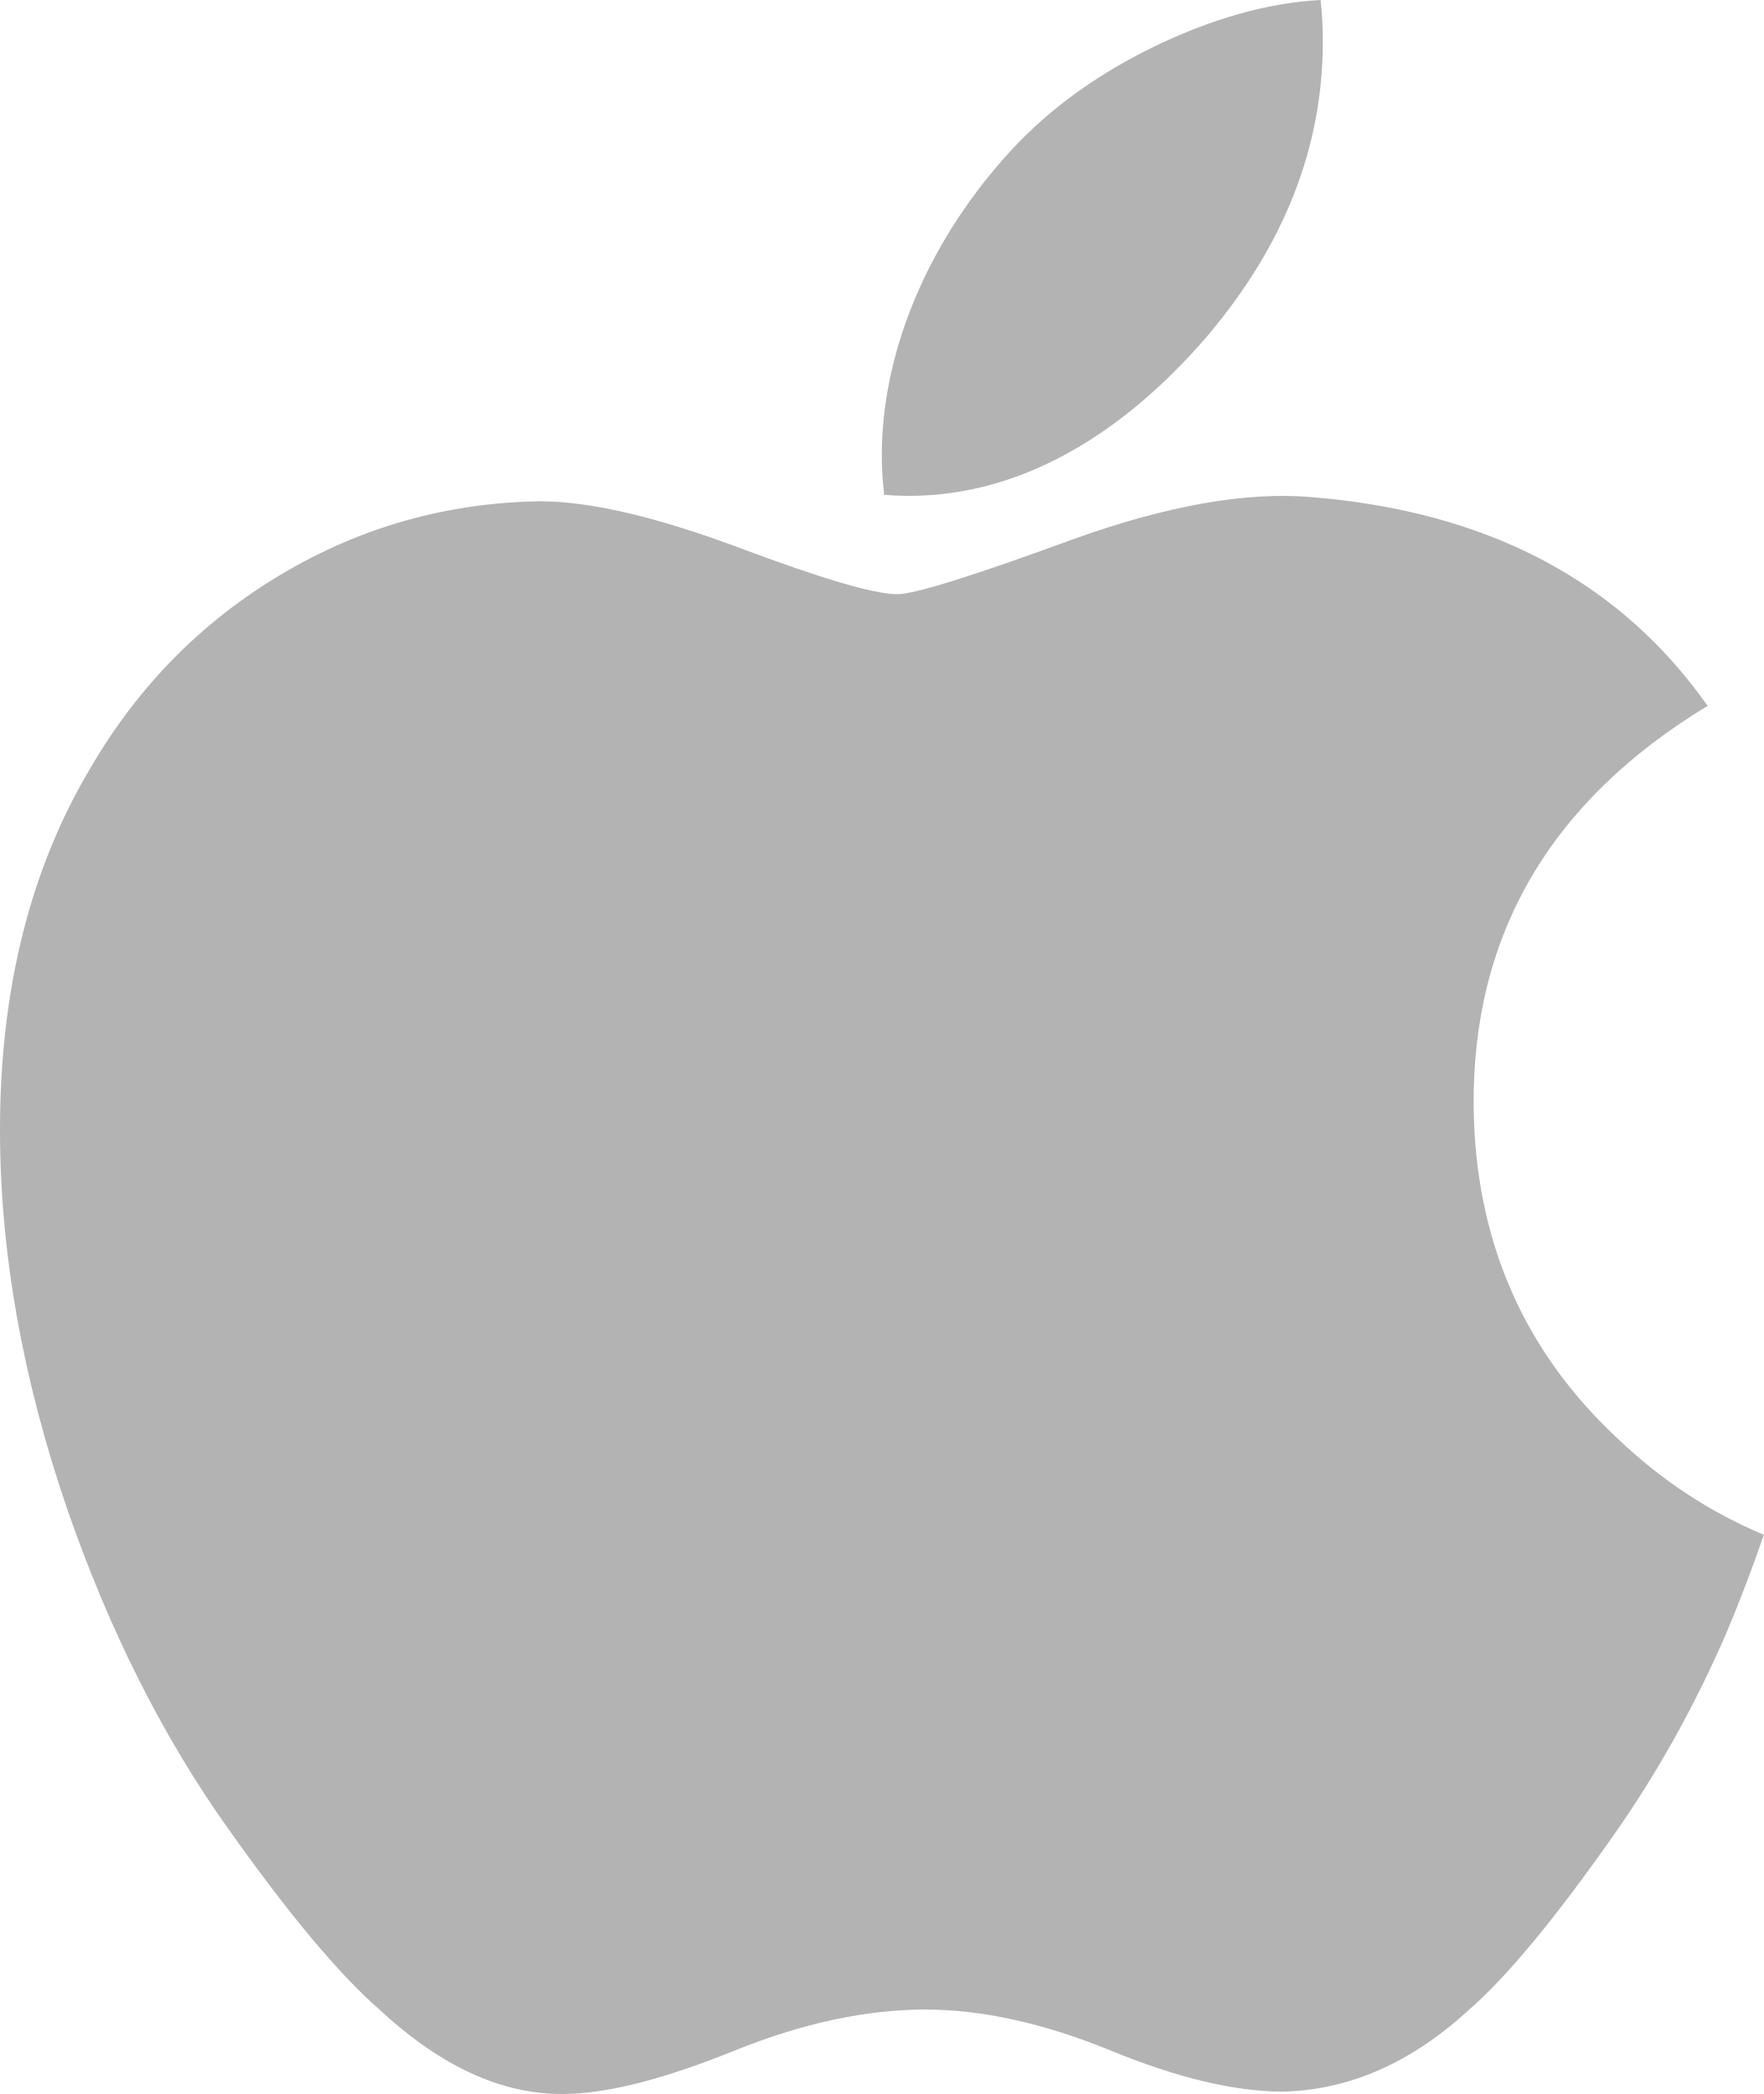
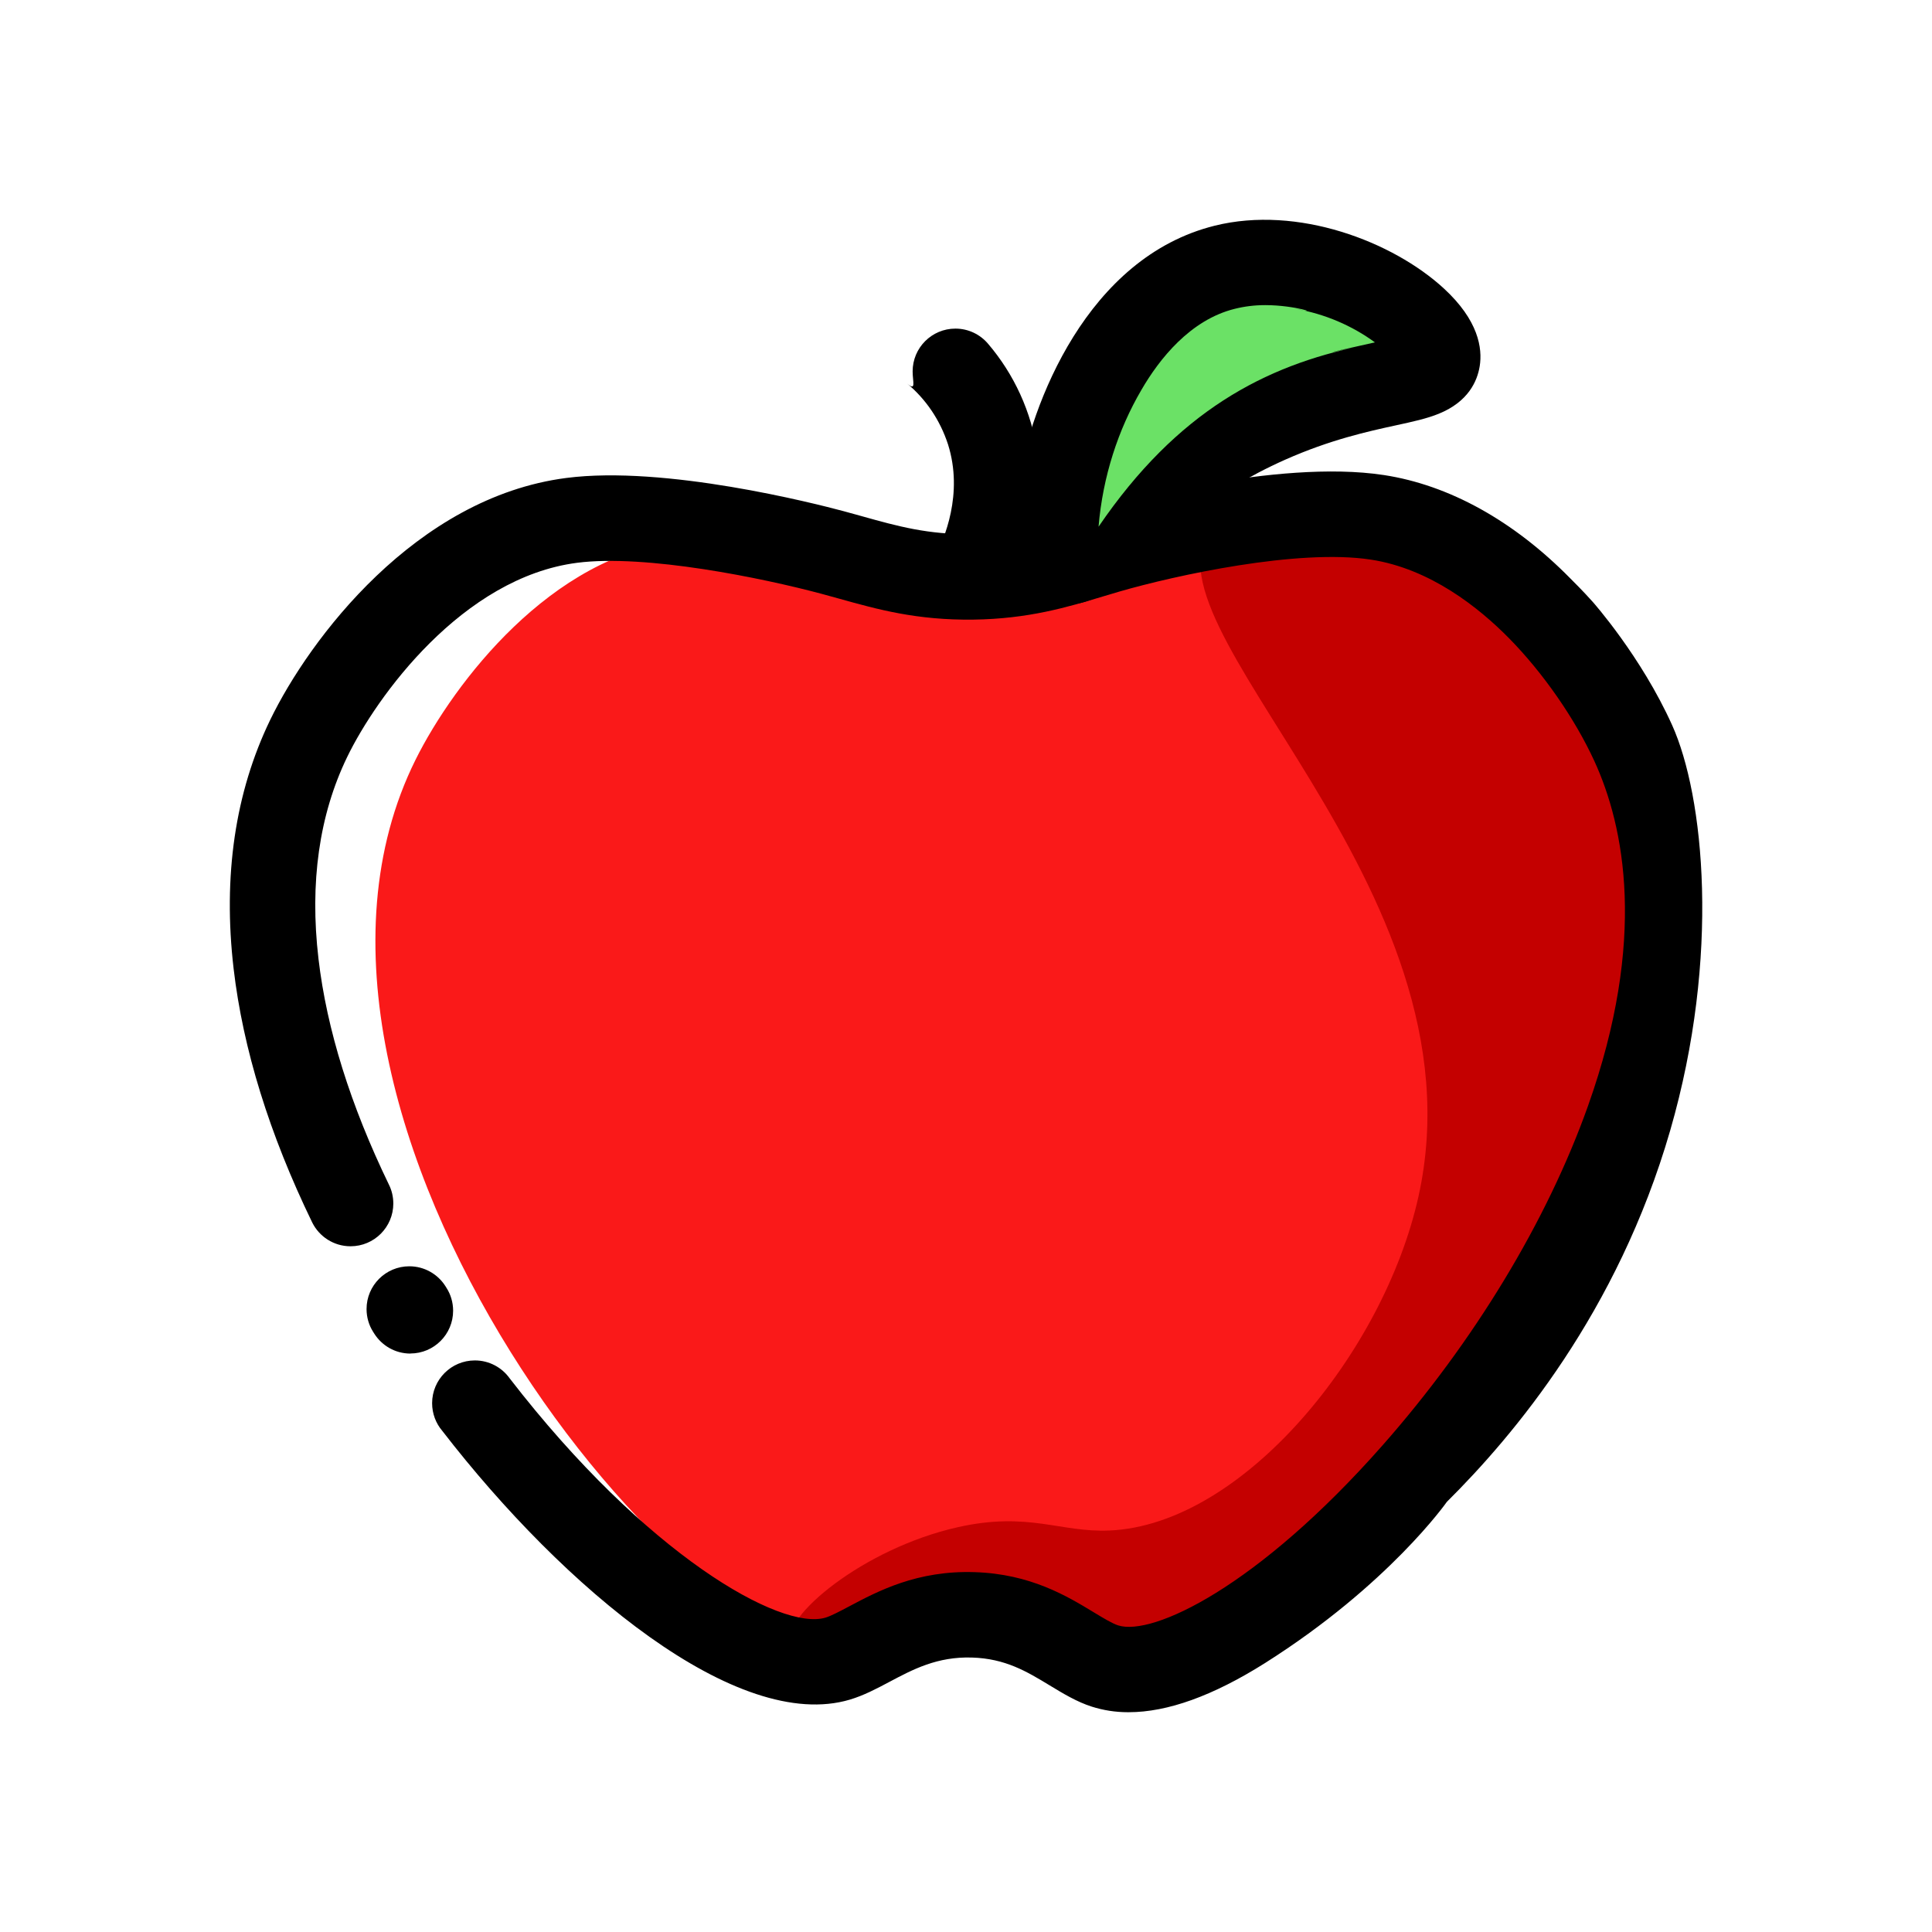
- <svg xmlns="http://www.w3.org/2000/svg" width="842.32" height="1000">
-   <path fill="#b3b3b3" d="M824.666 779.304c-15.123 34.937-33.024 67.097-53.764 96.664-28.271 40.307-51.418 68.208-69.257 83.701-27.653 25.431-57.282 38.456-89.01 39.196-22.777 0-50.245-6.481-82.22-19.629-32.079-13.086-61.56-19.567-88.516-19.567-28.271 0-58.591 6.481-91.022 19.567-32.481 13.148-58.646 19.999-78.652 20.678-30.425 1.296-60.751-12.098-91.022-40.246-19.32-16.851-43.486-45.739-72.436-86.664-31.061-43.702-56.597-94.38-76.603-152.156C10.74 658.443 0 598.013 0 539.508c0-67.016 14.481-124.817 43.486-173.254C66.282 327.348 96.608 296.658 134.564 274.128c37.956-22.53 78.967-34.011 123.132-34.746 24.166 0 55.856 7.475 95.238 22.166 39.27 14.74 64.486 22.215 75.541 22.215 8.265 0 36.277-8.741 83.763-26.166 44.906-16.16 82.806-22.851 113.855-20.215 84.133 6.79 147.341 39.956 189.377 99.707-75.245 45.591-112.466 109.447-111.725 191.365.679 63.807 23.826 116.904 69.319 159.063 20.617 19.567 43.641 34.69 69.257 45.431-5.555 16.111-11.419 31.542-17.654 46.357zM631.709 20.006c0 50.011-18.271 96.707-54.69 139.928-43.949 51.381-97.108 81.072-154.755 76.387-.735-6-1.16-12.314-1.16-18.95 0-48.011 20.901-99.392 58.017-141.403 18.53-21.271 42.097-38.957 70.677-53.066C578.316 9.002 605.29 1.316 630.66 0c.741 6.686 1.049 13.372 1.049 20.005z" />
+ <svg xmlns="http://www.w3.org/2000/svg" width="800px" height="800px" viewBox="0 0 1024 1024" class="icon" version="1.1">
+   <path d="M359.612 287.101c-67.154 7.126-118.967 74.586-139.36 115.568-94.098 189.508 149.126 490.461 237.423 470.383 13.471-3.058 27.419-14.276 58.214-17.177 42.772-4.034 65.714 12.996 91.548 15.975 56.243 6.492 107.115-55.994 142.759-99.762 40.201-49.366 157.161-192.987 112.667-346.601-7.229-24.926-25.641-88.545-85.577-123.419-3.875-2.266-74.722-42.181-141.23-17.233-25.142 9.427-34.478 22.524-65.714 27.193-28.801 4.306-49.648-2.266-72.514-7.93-37.038-9.087-101.382-20.903-138.217-16.995z" fill="#FA1919" />
+   <path d="M751.795 634.281c-18.321 82.416-92.907 173.861-163.733 176.921-26.15 1.133-42.953-10.198-80.501-1.734-49.943 11.228-93.587 47.7-88.658 61.534 3.398 9.427 29.198 8.102 31.724 7.93 28.972-1.711 36.438-20.394 59.063-23.045 25.686-2.991 36.608 18.717 61.817 27.193 42.737 14.343 90.822-21.38 117.664-41.322 94.041-69.851 220.553-251.405 170.292-428.279-8.838-31.102-25.062-85.158-76.988-118.683-43.905-28.325-115.419-43.213-139.45-15.862-44.788 50.917 145.683 189.316 108.77 355.347z" fill="#C40000" />
+   <path d="M598.237 907.506c-0.121 0.001-0.263 0.002-0.407 0.002-6.681 0-13.12-1.035-19.165-2.957-7.881-2.506-15.246-6.969-22.359-11.287-12.032-7.298-23.407-14.196-41.127-14.73-18.423-0.577-31.294 6.278-43.769 12.893-6.969 3.705-13.597 7.194-20.903 9.393-59.551 17.778-151.461-58.747-216.123-142.476-3.329-3.92-5.354-9.037-5.354-14.628 0-12.515 10.146-22.661 22.661-22.661 7.615 0 14.352 3.757 18.461 9.517 72.401 93.758 143.691 133.878 167.337 126.82 3.037-0.907 7.693-3.398 12.61-5.993 15.206-8.066 36.019-19.125 66.453-18.128 29.617 0.929 49.025 12.701 63.2 21.301 5.042 3.058 9.812 5.948 12.939 6.934 18.128 5.722 73.646-20.1 140.075-95.435 48.505-54.974 87.174-118.831 108.871-179.798 31.521-88.557 19.261-148.346 3.398-182.915-10.311-22.457-27.193-46.759-45.15-65.013-16.122-16.383-41.921-36.935-73.329-41.74-38.602-5.914-103.829 8.43-132.925 16.838-3.093 0.895-6.141 1.813-9.212 2.741-18.411 5.552-39.27 11.851-68.559 12.226-29.957 0.386-50.793-5.438-70.95-11.069-3.172-0.883-6.368-1.779-9.597-2.639-31.001-8.304-93.145-21.097-129.458-16.406-60.729 7.84-106.277 70.79-121.868 102.98-14.809 30.593-19.918 66.531-15.182 106.934 4.373 37.389 16.995 77.702 37.389 119.793 1.433 2.889 2.27 6.289 2.27 9.885 0 12.517-10.147 22.663-22.663 22.663-8.921 0-16.637-5.153-20.335-12.646-22.719-46.801-36.678-91.987-41.641-134.439-5.744-49.129 0.794-93.532 19.42-131.974 20.722-42.748 77.045-117.833 156.854-128.155 52.243-6.798 131.611 13.461 146.998 17.585 3.398 0.907 6.742 1.849 10.073 2.777 18.638 5.212 34.716 9.71 58.158 9.404 22.898-0.294 39.010-5.155 56.062-10.3 3.229-0.974 6.457-1.948 9.722-2.889 9.597-2.775 95.354-26.829 152.368-18.128 34.58 5.292 68.74 24.224 98.777 54.746 2.050 2.074 6.368 6.278 11.919 12.464 0 0 25.674 28.847 42.114 65.409 16.779 37.299 25.742 122.082-1.054 214.785-27.883 96.409-82.982 161.703-118.366 196.816 0 0-30.705 43.927-96.443 85.486-27.465 17.313-51.607 26.014-72.185 26.014z" fill="#000000" />
+   <path d="M217.521 717.42c-8.050-0.007-15.116-4.211-19.132-10.54l-0.697-1.106c-2.14-3.396-3.409-7.526-3.409-11.953 0-12.515 10.146-22.661 22.661-22.661 7.989 0 15.011 4.134 19.047 10.381l0.677 1.087c2.193 3.427 3.494 7.606 3.494 12.089 0 12.509-10.134 22.649-22.642 22.661z" fill="#000000" />
+   <path d="M773.253 190.5c3.116-19.625-59.257-62.146-112.621-48.889-76.83 19.079-100.487 145.027-84.365 155.223 10.797 6.798 34.284-41.593 107.014-73.941 53.546-23.759 87.707-18.377 89.972-32.393z" fill="#6BE166" />
+   <path d="M566.863 320.22c-5.234-0.011-10.101-1.577-14.165-4.26-13.867-8.769-18.251-28.054-13.267-58.838 6.98-43.191 36.823-120.723 104.407-137.502 44.029-10.934 94.381 8.418 121.358 33.197 18.502 16.995 20.587 31.815 19.081 41.264-1.269 7.93-6.062 18.843-21.641 25.187-6.379 2.605-13.675 4.192-22.898 6.198-14.615 3.185-34.637 7.546-58.577 18.186-39.792 17.697-63.302 40.482-78.87 55.518-6.096 5.914-10.922 10.582-15.76 14.060-3.547 2.605-10.922 6.991-19.669 6.991zM670.681 161.723c-0.067 0-0.146 0-0.226 0-5.551 0-10.942 0.685-16.091 1.977-23.542 5.863-39.926 26.598-49.398 42.958-12.317 21.039-20.479 45.925-22.708 72.5 41.782-61.22 88.203-85.409 139.611-95.883-31.746 6.784-8.667 1.595 6.878-1.805-12.076-8.835-26.563-15.137-42.285-17.817 14.842 3.257 0.228-1.932-15.783-1.932z" fill="#000000" />
+   <path d="M504.989 325.749c-8.871-4.804-14.559-20.961-9.449-30.593 4.85-9.177 15.228-33.356 6.923-59.631-4.255-13.045-11.831-24.030-21.741-32.318 5.017 4.343 2.992-0.775 2.992-6.368 0-12.519 10.148-22.669 22.669-22.669 6.927 0 13.129 3.107 17.286 8.002 13.689 16.021 23.085 36.035 26.237 58.061 1.583 0.016 12.902 51.658-14.302 76.086-7.943 7.115-21.811 14.219-30.614 9.427z" fill="#000000" />
</svg>
